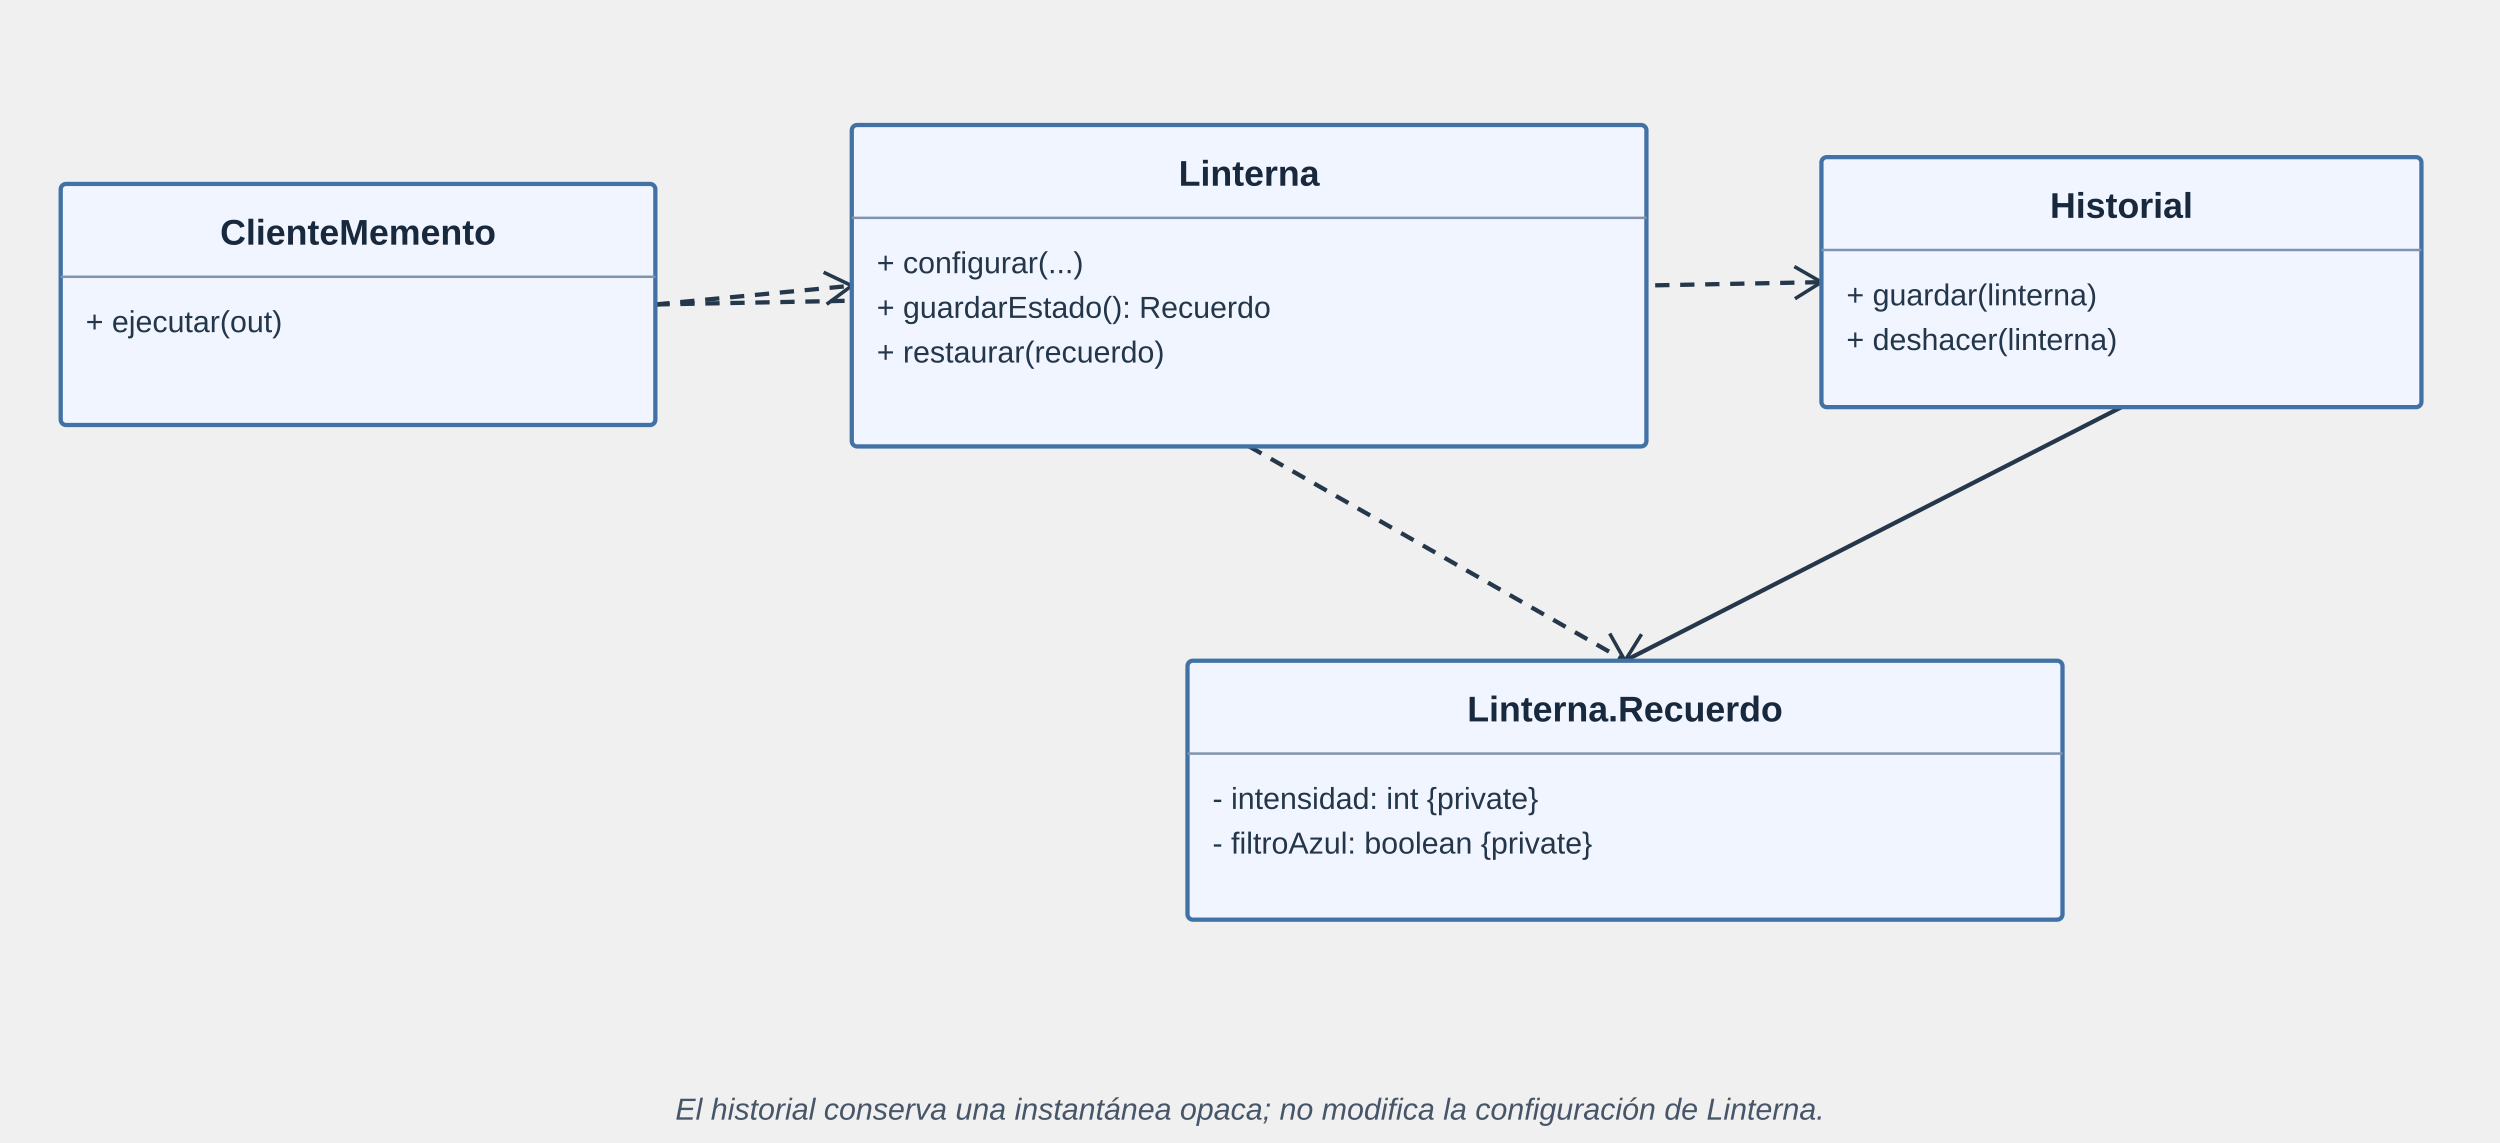
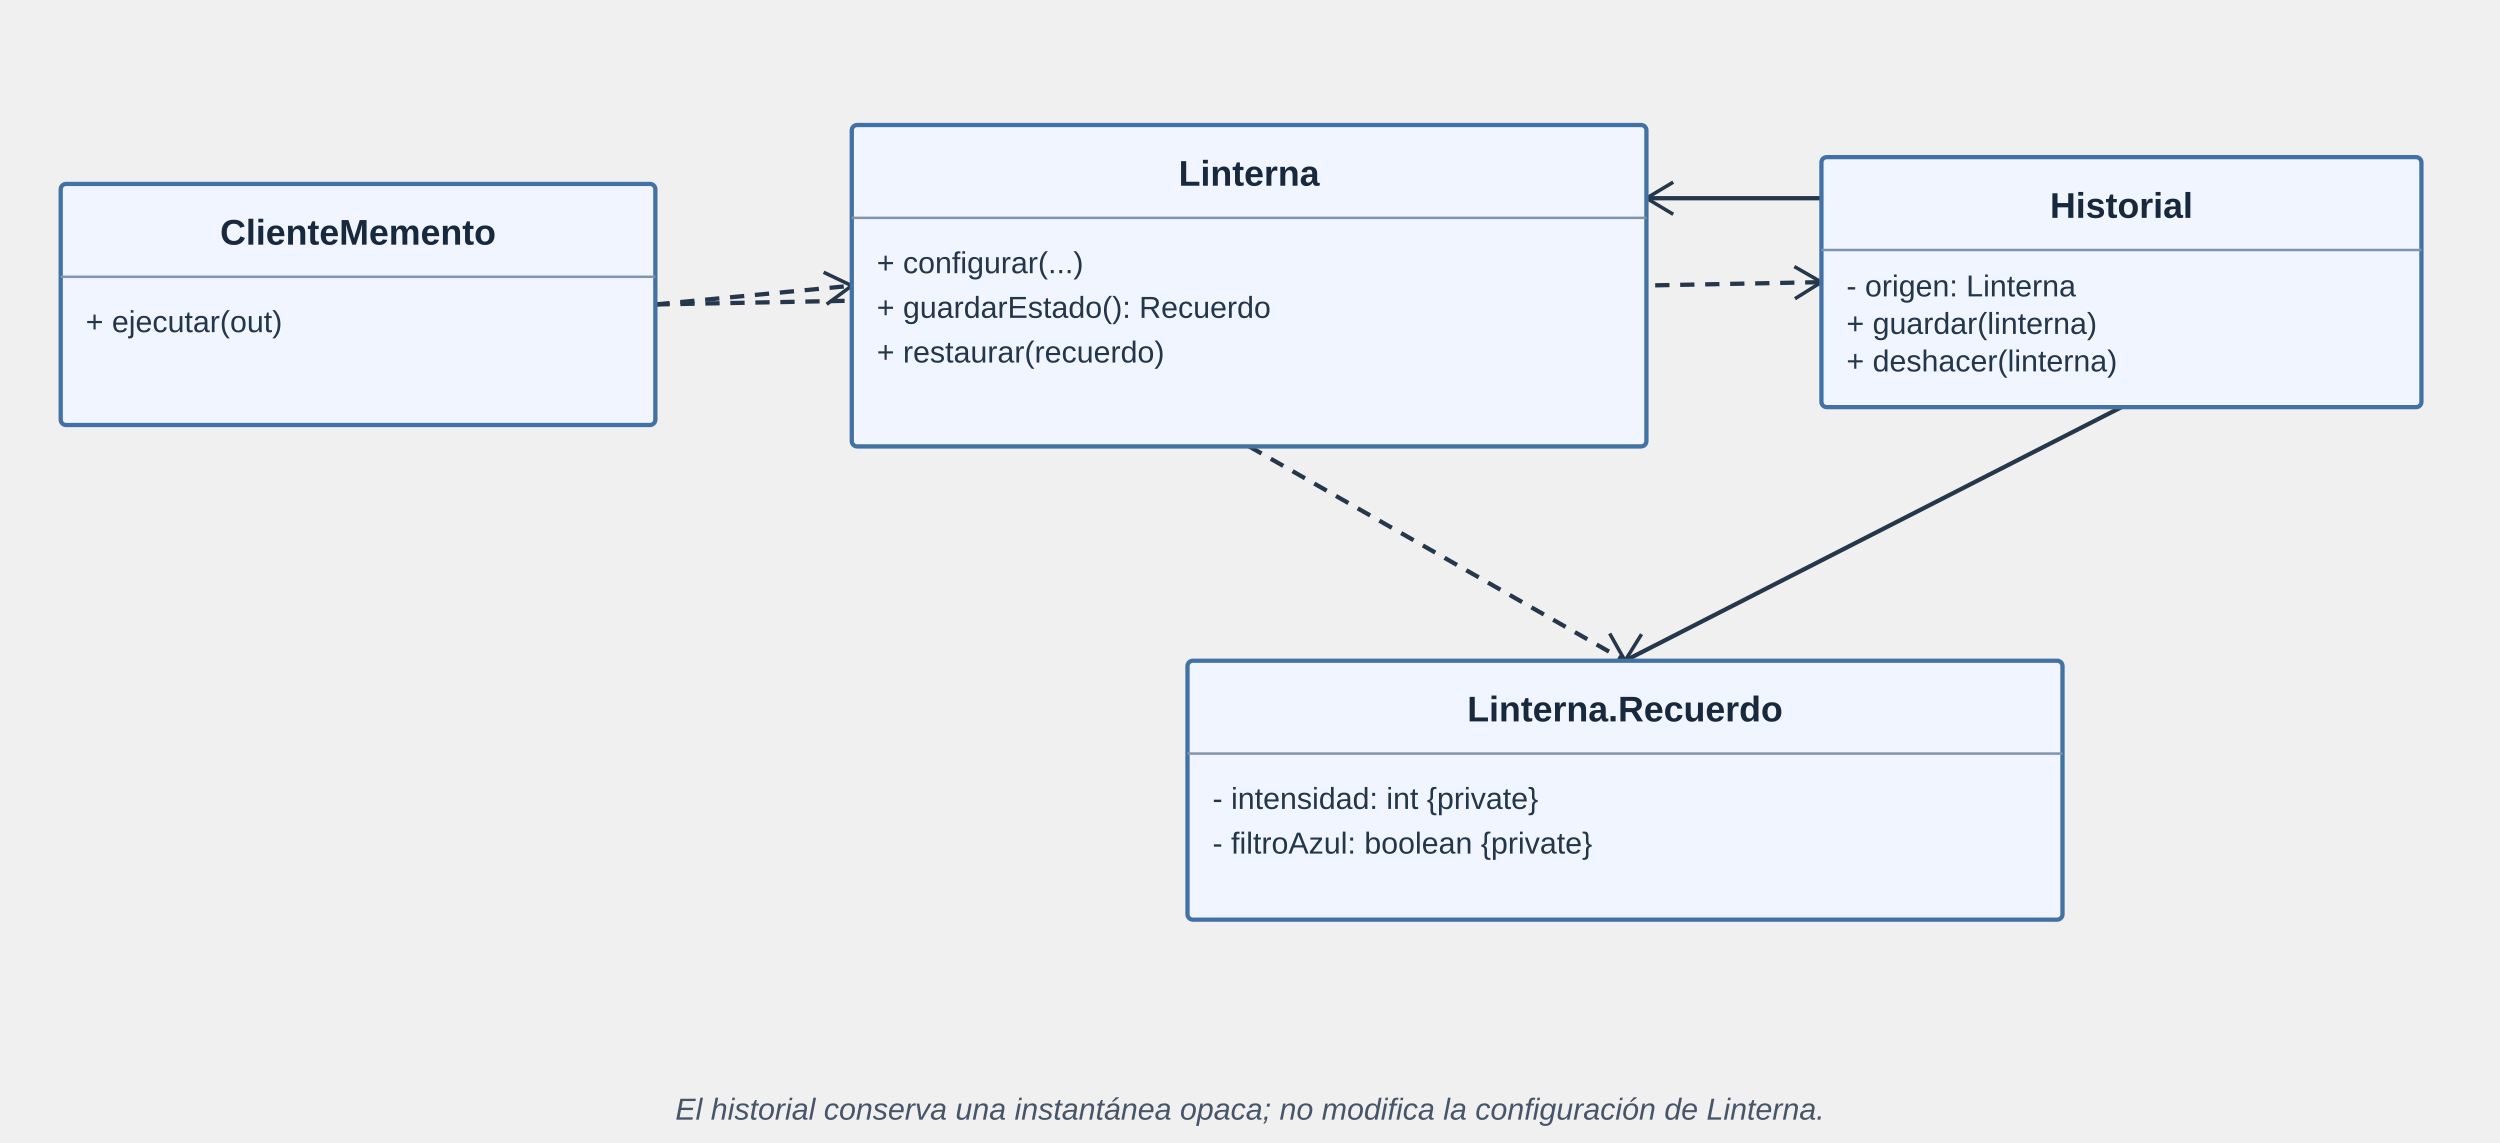
<svg xmlns="http://www.w3.org/2000/svg" width="1400" height="640" viewBox="0 0 1400 640" role="img" aria-labelledby="titulo descripcion">
  <defs>
    <marker id="tri" viewBox="0 0 24 24" markerWidth="13" markerHeight="13" refX="22" refY="12" orient="auto">
      <path d="M2 2 L22 12 L2 22 Z" fill="white" stroke="#25374a" stroke-width="2" />
    </marker>
    <marker id="open" viewBox="0 0 24 24" markerWidth="10" markerHeight="10" refX="22" refY="12" orient="auto">
      <path d="M7 3 L22 12 L7 21" fill="none" stroke="#25374a" stroke-width="2" />
    </marker>
  </defs>
  <style>.box{fill:#f1f5ff;stroke:#4272a5;stroke-width:2.4}.iface{fill:#f4ecff;stroke:#825cac;stroke-width:2.4}.sep{stroke:#8194ad;stroke-width:1.4}.title{fill:#18283d;font:700 20px Arial,sans-serif;text-anchor:middle}.body{fill:#23364a;font:17px Arial,sans-serif}.edge{fill:none;stroke:#25374a;stroke-width:2.4}.dash{stroke-dasharray:8 6}.note{fill:#475569;font:italic 17px Arial,sans-serif;text-anchor:middle}</style>
  <path class="edge dash" d="M367 170.5 L477 160" marker-end="url(#open)" />
  <path class="edge dash" d="M367 170.5 L1020 158" marker-end="url(#open)" />
  <path class="edge dash" d="M699.5 250 L910 370" marker-end="url(#open)" />
  <path class="edge" d="M1188 228 L910 370" marker-end="url(#open)" />
+   <path class="edge" d="M1020 111 L922 111" marker-end="url(#open)" />
  <rect x="34" y="103" width="333" height="135" rx="3" class="box" />
  <text class="title" x="200.5" y="137">ClienteMemento</text>
  <path class="sep" d="M34 155 H367" />
  <text class="body" x="48" y="186">+ ejecutar(out)</text>
  <rect x="477" y="70" width="445" height="180" rx="3" class="box" />
  <text class="title" x="699.5" y="104">Linterna</text>
  <path class="sep" d="M477 122 H922" />
  <text class="body" x="491" y="153">+ configurar(...)</text>
  <text class="body" x="491" y="178">+ guardarEstado(): Recuerdo</text>
  <text class="body" x="491" y="203">+ restaurar(recuerdo)</text>
  <rect x="1020" y="88" width="336" height="140" rx="3" class="box" />
  <text class="title" x="1188" y="122">Historial</text>
  <path class="sep" d="M1020 140 H1356" />
-   <text class="body" x="1034" y="171">+ guardar(linterna)</text>
-   <text class="body" x="1034" y="196">+ deshacer(linterna)</text>
+   <text class="body" x="1034" y="166">- origen: Linterna</text>
+   <text class="body" x="1034" y="187">+ guardar(linterna)</text>
+   <text class="body" x="1034" y="208">+ deshacer(linterna)</text>
  <rect x="665" y="370" width="490" height="145" rx="3" class="box" />
  <text class="title" x="910" y="404">Linterna.Recuerdo</text>
  <path class="sep" d="M665 422 H1155" />
  <text class="body" x="679" y="453">- intensidad: int {private}</text>
  <text class="body" x="679" y="478">- filtroAzul: boolean {private}</text>
  <text class="note" x="700" y="627">El historial conserva una instantánea opaca; no modifica la configuración de Linterna.</text>
</svg>
